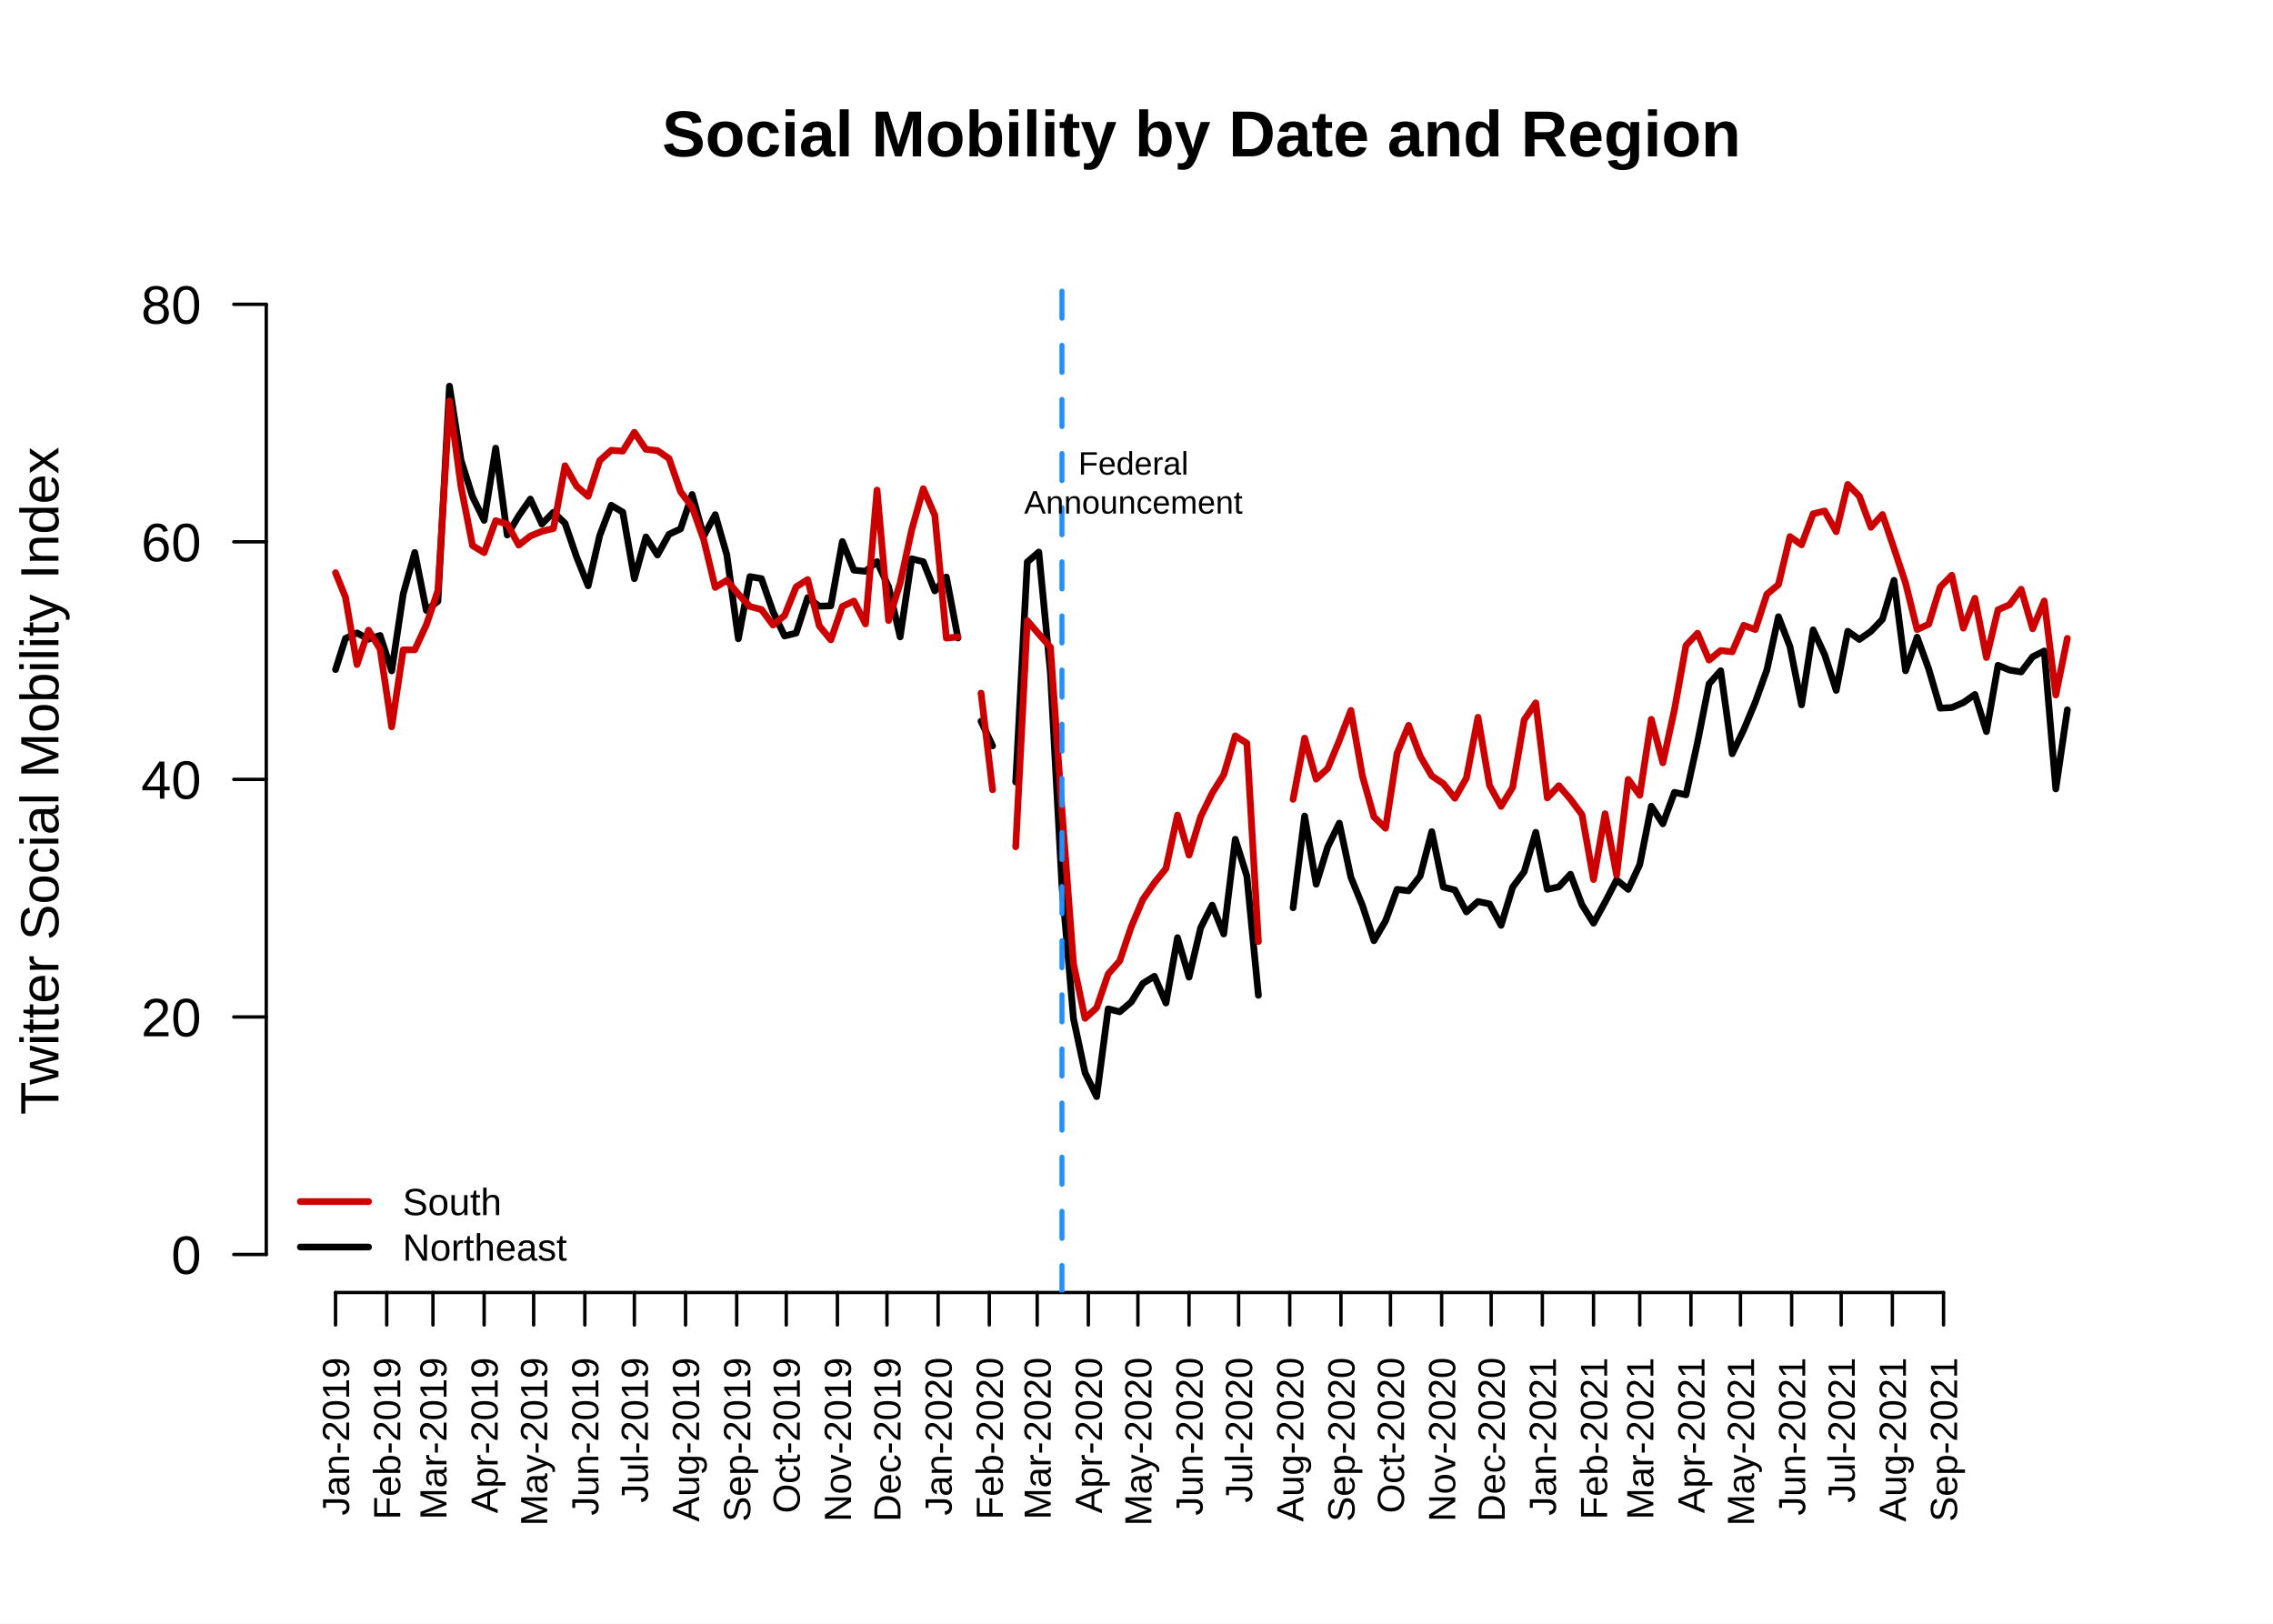
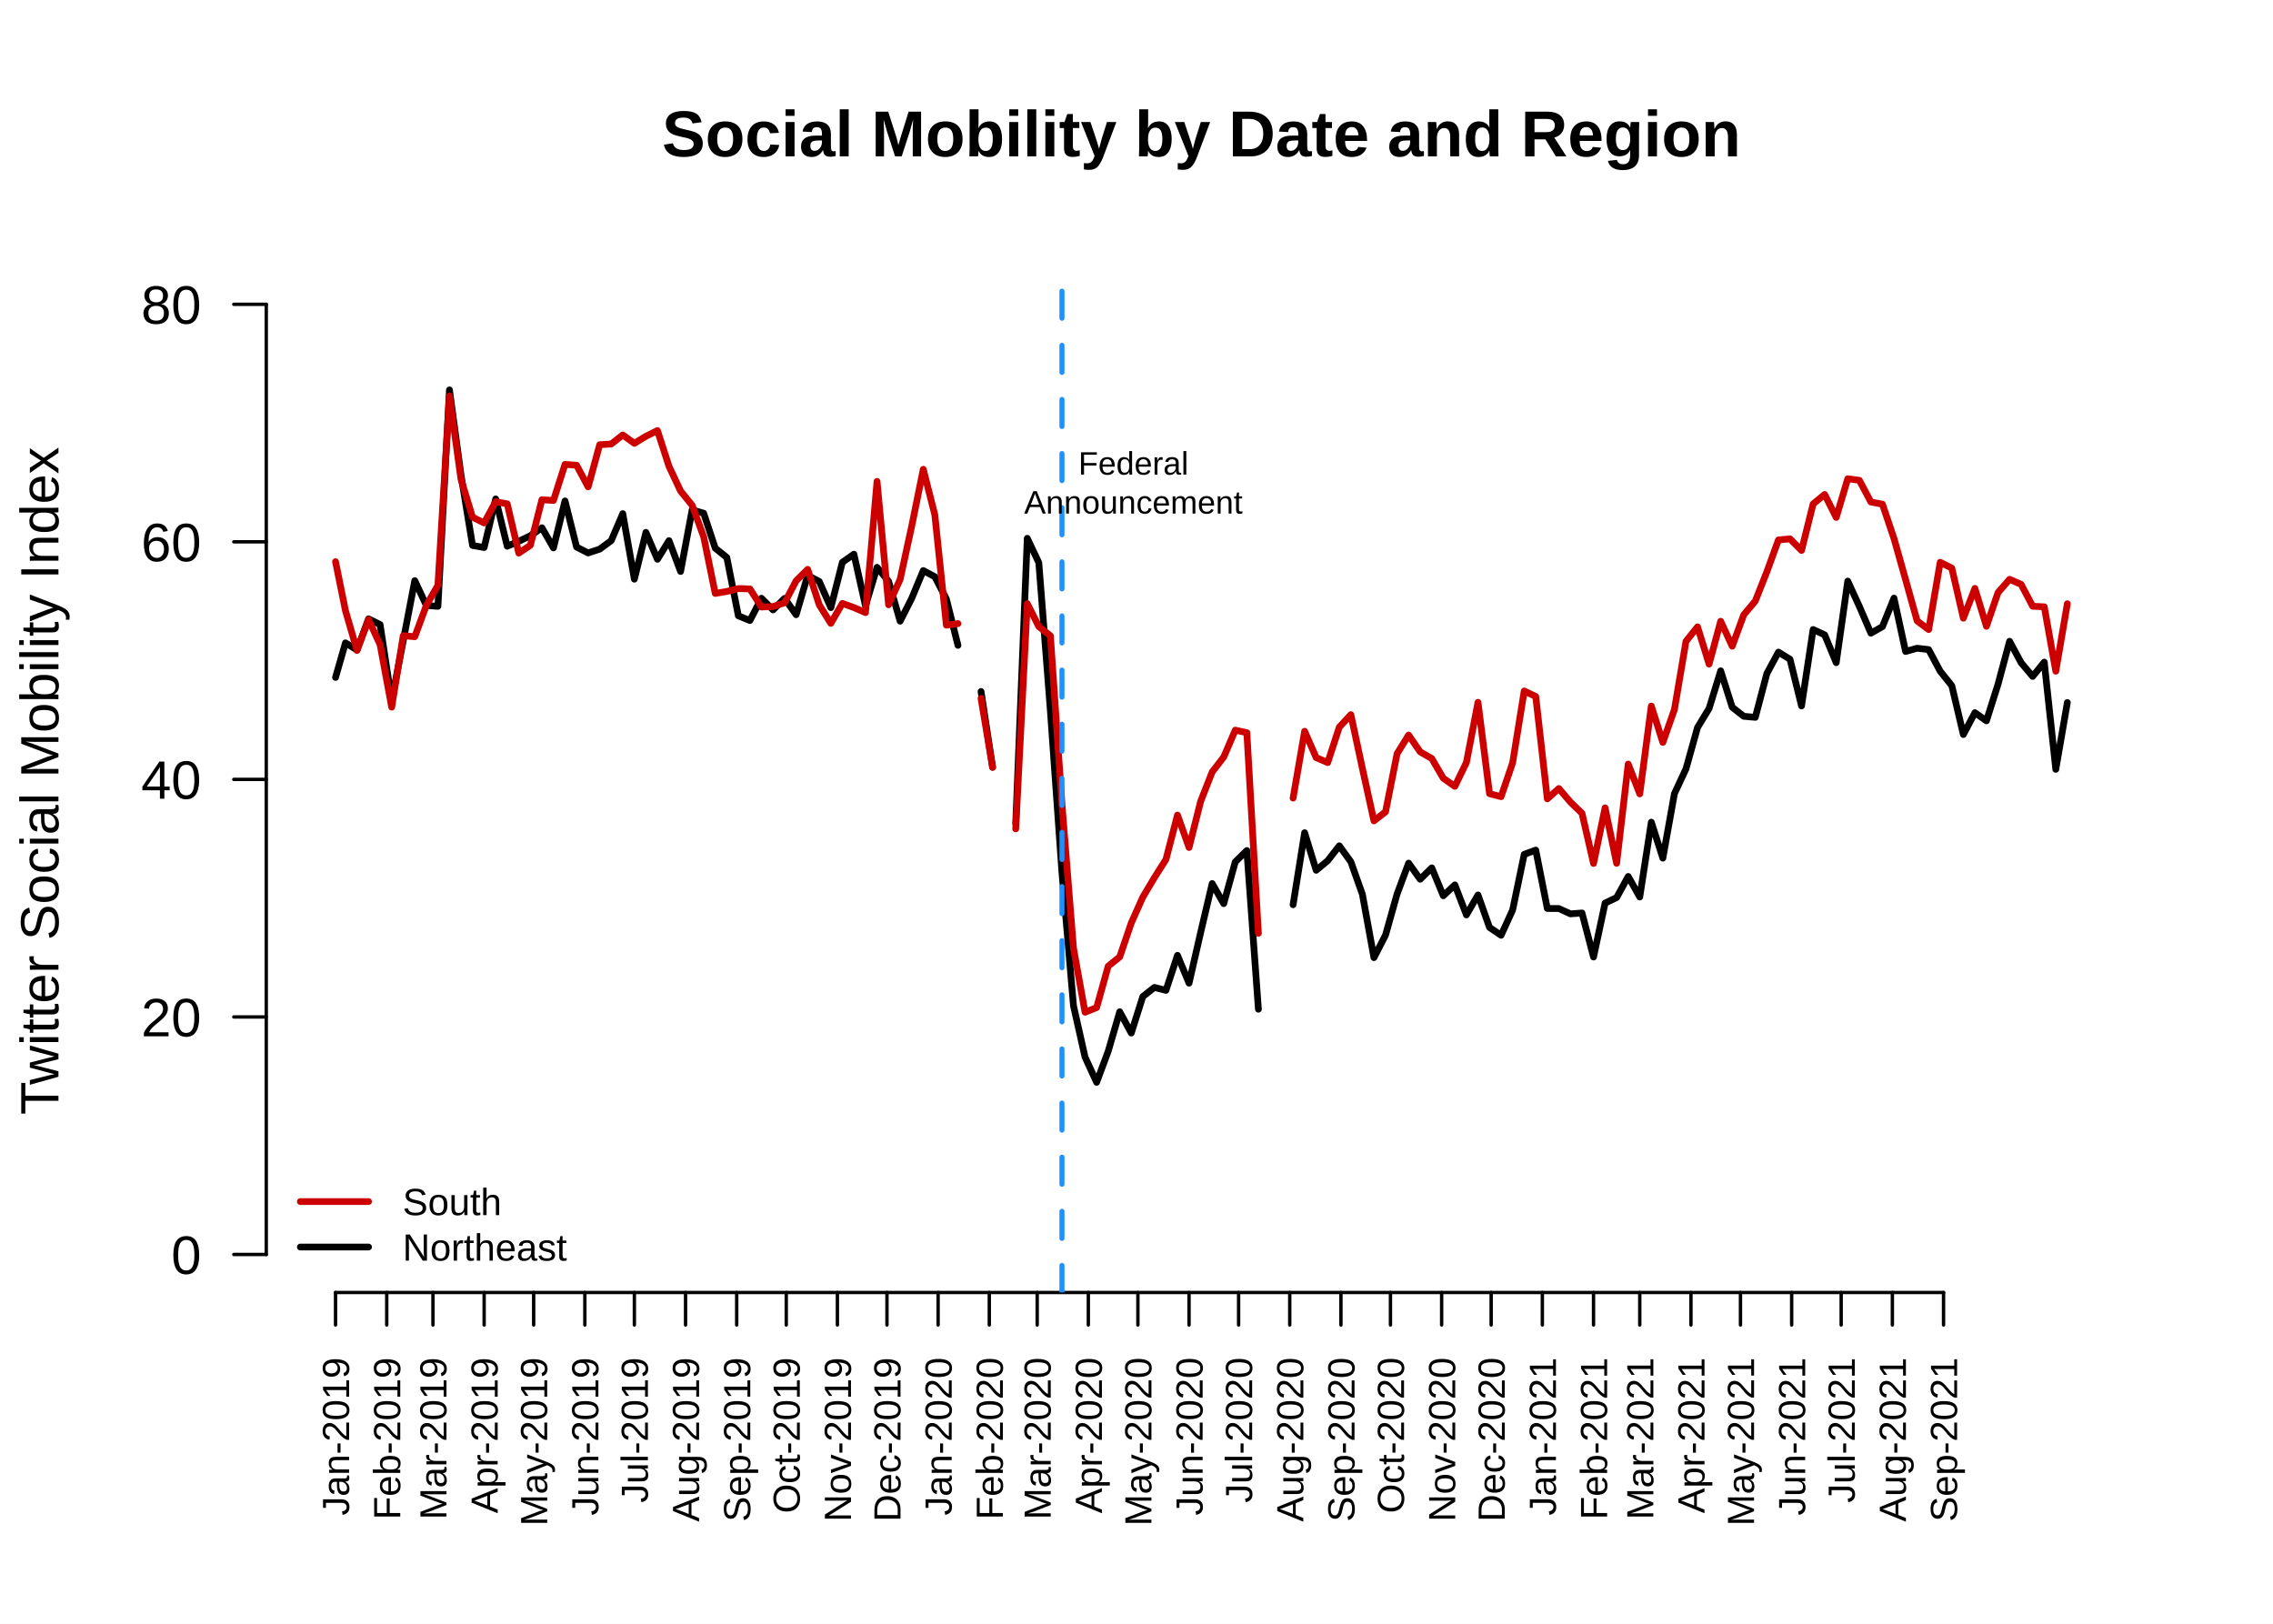
<svg xmlns="http://www.w3.org/2000/svg" viewBox="0 0 504.00 360.00">
  <defs>
    <style type="text/css">
    line, polyline, polygon, path, rect, circle {
      fill: none;
      stroke: #000000;
      stroke-linecap: round;
      stroke-linejoin: round;
      stroke-miterlimit: 10.00;
    }
  </style>
  </defs>
  <rect width="100%" height="100%" style="stroke: none; fill: #FFFFFF;" />
  <defs>
    <clipPath id="cpNTkuMDR8NDczLjc2fDI4Ni41Nnw1OS4wNA==">
      <rect x="59.04" y="59.04" width="414.72" height="227.52" />
    </clipPath>
  </defs>
-   <polyline points="74.40,148.45 76.60,141.55 79.16,140.33 81.72,141.70 84.28,140.89 86.85,148.74 89.41,131.66 91.97,122.49 94.53,135.33 97.10,133.30 99.66,85.62 102.22,102.04 104.78,110.13 107.35,115.37 109.91,99.36 112.47,118.62 115.03,114.35 117.60,110.65 120.16,116.18 122.72,113.57 125.28,116.01 127.85,123.48 130.41,129.88 132.97,118.75 135.53,112.02 138.09,113.55 140.66,128.30 143.22,119.04 145.78,123.05 148.34,118.46 150.91,117.25 153.47,109.64 156.03,118.87 158.59,114.10 161.16,123.02 163.72,141.62 166.28,127.84 168.84,128.29 171.41,135.64 173.97,141.00 176.53,140.37 179.09,132.50 181.66,134.40 184.22,134.32 186.78,120.06 189.34,126.41 191.91,126.66 194.47,124.53 197.03,130.11 199.59,141.21 202.16,123.89 204.72,124.54 207.28,131.01 209.84,127.93 212.41,141.45 " style="stroke-width: 1.50;" clip-path="url(#cpNTkuMDR8NDczLjc2fDI4Ni41Nnw1OS4wNA==)" />
-   <polyline points="217.53,159.90 220.09,165.37 " style="stroke-width: 1.50;" clip-path="url(#cpNTkuMDR8NDczLjc2fDI4Ni41Nnw1OS4wNA==)" />
-   <polyline points="225.22,173.38 227.78,124.60 230.34,122.40 232.91,149.18 235.47,196.39 238.03,225.87 240.59,237.83 243.16,243.13 245.72,223.68 248.28,224.32 250.84,222.16 253.40,218.04 255.97,216.45 258.53,222.38 261.09,207.89 263.65,216.65 266.22,205.72 268.78,200.68 271.34,207.07 273.90,186.07 276.47,194.21 279.03,220.67 " style="stroke-width: 1.50;" clip-path="url(#cpNTkuMDR8NDczLjc2fDI4Ni41Nnw1OS4wNA==)" />
-   <polyline points="286.72,201.26 289.28,180.93 291.84,196.04 294.40,187.75 296.97,182.50 299.53,194.48 302.09,200.73 304.65,208.56 307.22,204.17 309.78,197.18 312.34,197.50 314.90,194.22 317.47,184.38 320.03,196.67 322.59,197.32 325.15,202.18 327.72,199.87 330.28,200.41 332.84,205.16 335.40,196.70 337.97,193.26 340.53,184.53 343.09,197.18 345.65,196.62 348.22,193.82 350.78,200.60 353.34,204.68 355.90,200.02 358.46,195.07 361.03,197.18 363.59,191.68 366.15,178.75 368.71,182.64 371.28,175.67 373.84,176.22 376.40,164.58 378.96,151.60 381.53,148.70 384.09,167.11 386.65,161.79 389.21,155.67 391.78,148.51 394.34,136.73 396.90,143.37 399.46,156.27 402.03,139.64 404.59,145.15 407.15,153.07 409.71,139.96 412.28,141.77 414.84,139.98 417.40,137.31 419.96,128.67 422.53,148.72 425.09,141.27 427.65,148.28 430.21,157.01 432.78,156.87 435.34,155.78 437.90,153.97 440.46,162.20 443.03,147.50 445.59,148.56 448.15,148.97 450.71,145.61 453.28,144.33 455.84,174.91 458.40,157.37 " style="stroke-width: 1.50;" clip-path="url(#cpNTkuMDR8NDczLjc2fDI4Ni41Nnw1OS4wNA==)" />
+   <polyline points="74.40,150.19 76.60,142.53 79.16,144.11 81.72,137.20 84.28,138.47 86.85,155.36 89.41,142.05 91.97,128.73 94.53,134.23 97.10,134.43 99.66,86.45 102.22,105.33 104.78,120.93 107.35,121.39 109.91,110.62 112.47,121.10 115.03,120.01 117.60,118.77 120.16,117.01 122.72,121.47 125.28,111.06 127.85,121.29 130.41,122.59 132.97,121.75 135.53,119.86 138.09,113.88 140.66,128.41 143.22,118.03 145.78,124.00 148.34,119.86 150.91,126.70 153.47,113.04 156.03,113.79 158.59,121.53 161.16,123.60 163.72,136.53 166.28,137.58 168.84,132.64 171.41,135.22 173.97,132.67 176.53,136.29 179.09,127.57 181.66,128.92 184.22,134.72 186.78,124.67 189.34,122.87 191.91,134.33 194.47,125.78 197.03,128.88 199.59,137.72 202.16,132.65 204.72,126.50 207.28,127.86 209.84,132.79 212.41,143.08 " style="stroke-width: 1.50;" clip-path="url(#cpNTkuMDR8NDczLjc2fDI4Ni41Nnw1OS4wNA==)" />
+   <polyline points="217.53,153.31 220.09,170.10 " style="stroke-width: 1.50;" clip-path="url(#cpNTkuMDR8NDczLjc2fDI4Ni41Nnw1OS4wNA==)" />
+   <polyline points="225.22,182.60 227.78,119.35 230.34,124.75 232.91,157.63 235.47,193.44 238.03,222.99 240.59,234.37 243.16,239.96 245.72,233.09 248.28,224.32 250.84,229.04 253.40,220.95 255.97,218.92 258.53,219.57 261.09,211.81 263.65,217.98 266.22,206.76 268.78,195.89 271.34,200.35 273.90,191.09 276.47,188.57 279.03,223.75 " style="stroke-width: 1.50;" clip-path="url(#cpNTkuMDR8NDczLjc2fDI4Ni41Nnw1OS4wNA==)" />
+   <polyline points="286.72,200.59 289.28,184.62 291.84,192.95 294.40,190.82 296.97,187.52 299.53,191.07 302.09,198.28 304.65,212.32 307.22,207.31 309.78,198.21 312.34,191.36 314.90,194.94 317.47,192.41 320.03,198.60 322.59,196.18 325.15,202.84 327.72,198.42 330.28,205.63 332.84,207.36 335.40,201.76 337.97,189.42 340.53,188.48 343.09,201.42 345.65,201.43 348.22,202.61 350.78,202.42 353.34,212.18 355.90,200.23 358.46,199.00 361.03,194.32 363.59,198.87 366.15,182.28 368.71,190.26 371.28,175.95 373.84,170.46 376.40,161.29 378.96,157.08 381.53,148.73 384.09,156.80 386.65,158.81 389.21,159.04 391.78,149.31 394.34,144.58 396.90,146.16 399.46,156.51 402.03,139.57 404.59,140.75 407.15,146.92 409.71,128.84 412.28,134.44 414.84,140.38 417.40,138.93 419.96,132.61 422.53,144.44 425.09,143.72 427.65,144.02 430.21,148.82 432.78,152.02 435.34,162.85 437.90,158.01 440.46,159.82 443.03,151.70 445.59,142.18 448.15,146.93 450.71,149.97 453.28,146.80 455.84,170.57 458.40,155.76 " style="stroke-width: 1.50;" clip-path="url(#cpNTkuMDR8NDczLjc2fDI4Ni41Nnw1OS4wNA==)" />
  <defs>
    <clipPath id="cpMC4wMHw1MDQuMDB8MzYwLjAwfDAuMDA=">
      <rect x="0.00" y="0.00" width="504.00" height="360.00" />
    </clipPath>
  </defs>
  <line x1="59.04" y1="278.13" x2="59.04" y2="67.47" style="stroke-width: 0.75;" clip-path="url(#cpMC4wMHw1MDQuMDB8MzYwLjAwfDAuMDA=)" />
  <line x1="59.04" y1="278.13" x2="51.84" y2="278.13" style="stroke-width: 0.75;" clip-path="url(#cpMC4wMHw1MDQuMDB8MzYwLjAwfDAuMDA=)" />
  <line x1="59.04" y1="225.47" x2="51.84" y2="225.47" style="stroke-width: 0.75;" clip-path="url(#cpMC4wMHw1MDQuMDB8MzYwLjAwfDAuMDA=)" />
  <line x1="59.04" y1="172.80" x2="51.84" y2="172.80" style="stroke-width: 0.75;" clip-path="url(#cpMC4wMHw1MDQuMDB8MzYwLjAwfDAuMDA=)" />
  <line x1="59.04" y1="120.13" x2="51.84" y2="120.13" style="stroke-width: 0.75;" clip-path="url(#cpMC4wMHw1MDQuMDB8MzYwLjAwfDAuMDA=)" />
  <line x1="59.04" y1="67.47" x2="51.84" y2="67.47" style="stroke-width: 0.75;" clip-path="url(#cpMC4wMHw1MDQuMDB8MzYwLjAwfDAuMDA=)" />
  <g clip-path="url(#cpMC4wMHw1MDQuMDB8MzYwLjAwfDAuMDA=)">
    <text x="37.97" y="282.43" style="font-size: 12.00px; font-family: Arial;" textLength="6.67px" lengthAdjust="spacingAndGlyphs">0</text>
  </g>
  <g clip-path="url(#cpMC4wMHw1MDQuMDB8MzYwLjAwfDAuMDA=)">
    <text x="31.29" y="229.76" style="font-size: 12.00px; font-family: Arial;" textLength="13.35px" lengthAdjust="spacingAndGlyphs">20</text>
  </g>
  <g clip-path="url(#cpMC4wMHw1MDQuMDB8MzYwLjAwfDAuMDA=)">
    <text x="31.29" y="177.09" style="font-size: 12.00px; font-family: Arial;" textLength="13.35px" lengthAdjust="spacingAndGlyphs">40</text>
  </g>
  <g clip-path="url(#cpMC4wMHw1MDQuMDB8MzYwLjAwfDAuMDA=)">
    <text x="31.29" y="124.43" style="font-size: 12.00px; font-family: Arial;" textLength="13.35px" lengthAdjust="spacingAndGlyphs">60</text>
  </g>
  <g clip-path="url(#cpMC4wMHw1MDQuMDB8MzYwLjAwfDAuMDA=)">
    <text x="31.29" y="71.76" style="font-size: 12.00px; font-family: Arial;" textLength="13.35px" lengthAdjust="spacingAndGlyphs">80</text>
  </g>
  <g clip-path="url(#cpMC4wMHw1MDQuMDB8MzYwLjAwfDAuMDA=)">
    <text x="146.78" y="34.67" style="font-size: 14.40px; font-weight: bold; font-family: Arial;" textLength="239.23px" lengthAdjust="spacingAndGlyphs">Social Mobility by Date and Region</text>
  </g>
  <g clip-path="url(#cpMC4wMHw1MDQuMDB8MzYwLjAwfDAuMDA=)">
    <text transform="translate(12.96,247.16) rotate(-90)" style="font-size: 12.00px; font-family: Arial;" textLength="148.72px" lengthAdjust="spacingAndGlyphs">Twitter Social Mobility Index</text>
  </g>
  <defs>
    <clipPath id="cpNTkuMDR8NDczLjc2fDI4Ni41Nnw1OS4wNA==">
      <rect x="59.04" y="59.04" width="414.72" height="227.52" />
    </clipPath>
  </defs>
-   <polyline points="74.40,126.98 76.60,132.40 79.16,147.34 81.72,139.72 84.28,143.92 86.85,161.14 89.41,144.07 91.97,144.07 94.53,138.53 97.10,130.94 99.66,88.91 102.22,107.87 104.78,120.97 107.35,122.52 109.91,115.44 112.47,116.20 115.03,120.85 117.60,118.84 120.16,117.80 122.72,117.17 125.28,103.26 127.85,107.79 130.41,110.05 132.97,102.12 135.53,99.83 138.09,100.02 140.66,95.84 143.22,99.63 145.78,99.90 148.34,101.65 150.91,109.03 153.47,112.41 156.03,119.63 158.59,130.24 161.16,128.66 163.72,131.73 166.28,134.47 168.84,135.14 171.41,138.59 173.97,136.46 176.53,130.12 179.09,128.50 181.66,138.75 184.22,141.87 186.78,134.46 189.34,133.27 191.91,138.34 194.47,108.66 197.03,137.57 199.59,129.29 202.16,117.46 204.72,108.35 207.28,114.26 209.84,141.47 212.41,141.22 " style="stroke-width: 1.50; stroke: #CD0000;" clip-path="url(#cpNTkuMDR8NDczLjc2fDI4Ni41Nnw1OS4wNA==)" />
-   <polyline points="217.53,153.67 220.09,175.10 " style="stroke-width: 1.50; stroke: #CD0000;" clip-path="url(#cpNTkuMDR8NDczLjc2fDI4Ni41Nnw1OS4wNA==)" />
-   <polyline points="225.22,187.74 227.78,137.61 230.34,140.58 232.91,143.48 235.47,179.66 238.03,213.68 240.59,225.78 243.16,223.43 245.72,215.95 248.28,213.04 250.84,205.46 253.40,199.44 255.97,195.73 258.53,192.56 261.09,180.71 263.65,189.59 266.22,181.10 268.78,175.85 271.34,171.77 273.90,163.15 276.47,164.78 279.03,208.75 " style="stroke-width: 1.50; stroke: #CD0000;" clip-path="url(#cpNTkuMDR8NDczLjc2fDI4Ni41Nnw1OS4wNA==)" />
-   <polyline points="286.72,177.22 289.28,163.66 291.84,172.74 294.40,170.37 296.97,164.17 299.53,157.51 302.09,172.04 304.65,181.12 307.22,183.62 309.78,167.02 312.34,160.82 314.90,167.64 317.47,172.03 320.03,173.73 322.59,176.98 325.15,172.49 327.72,159.03 330.28,174.15 332.84,178.78 335.40,174.57 337.97,159.59 340.53,155.83 343.09,176.91 345.65,174.20 348.22,177.18 350.78,180.62 353.34,195.00 355.90,180.41 358.46,193.99 361.03,172.81 363.59,176.32 366.15,159.49 368.71,169.12 371.28,157.35 373.84,143.10 376.40,140.39 378.96,146.35 381.53,144.23 384.09,144.51 386.65,138.64 389.21,139.58 391.78,131.73 394.34,129.61 396.90,118.97 399.46,120.79 402.03,113.92 404.59,113.29 407.15,117.89 409.71,107.40 412.28,110.01 414.84,116.91 417.40,114.07 419.96,121.57 422.53,129.29 425.09,139.58 427.65,138.40 430.21,130.15 432.78,127.54 435.34,139.27 437.90,132.65 440.46,145.78 443.03,135.19 445.59,134.07 448.15,130.64 450.71,139.41 453.28,133.24 455.84,154.09 458.40,141.54 " style="stroke-width: 1.50; stroke: #CD0000;" clip-path="url(#cpNTkuMDR8NDczLjc2fDI4Ni41Nnw1OS4wNA==)" />
+   <polyline points="74.40,124.53 76.60,135.38 79.16,144.21 81.72,137.36 84.28,142.92 86.85,156.78 89.41,140.94 91.97,141.17 94.53,134.24 97.10,129.77 99.66,87.78 102.22,106.27 104.78,114.67 107.35,115.94 109.91,111.23 112.47,111.71 115.03,122.63 117.60,120.89 120.16,110.79 122.72,110.96 125.28,102.96 127.85,103.15 130.41,107.95 132.97,98.60 135.53,98.44 138.09,96.44 140.66,98.29 143.22,96.73 145.78,95.46 148.34,103.39 150.91,108.87 153.47,112.02 156.03,119.01 158.59,131.57 161.16,131.13 163.72,130.49 166.28,130.57 168.84,134.58 171.41,134.48 173.97,133.65 176.53,128.77 179.09,126.23 181.66,134.11 184.22,138.21 186.78,133.78 189.34,134.70 191.91,135.82 194.47,106.73 197.03,134.09 199.59,128.45 202.16,116.63 204.72,104.05 207.28,114.13 209.84,138.61 212.41,138.26 " style="stroke-width: 1.50; stroke: #CD0000;" clip-path="url(#cpNTkuMDR8NDczLjc2fDI4Ni41Nnw1OS4wNA==)" />
+   <polyline points="217.53,154.84 220.09,170.13 " style="stroke-width: 1.50; stroke: #CD0000;" clip-path="url(#cpNTkuMDR8NDczLjc2fDI4Ni41Nnw1OS4wNA==)" />
+   <polyline points="225.22,183.77 227.78,133.82 230.34,138.92 232.91,140.97 235.47,178.20 238.03,210.23 240.59,224.42 243.16,223.39 245.72,214.22 248.28,212.16 250.84,204.63 253.40,198.90 255.97,194.59 258.53,190.54 261.09,180.71 263.65,187.90 266.22,177.69 268.78,171.15 271.34,167.85 273.90,161.88 276.47,162.44 279.03,206.92 " style="stroke-width: 1.50; stroke: #CD0000;" clip-path="url(#cpNTkuMDR8NDczLjc2fDI4Ni41Nnw1OS4wNA==)" />
+   <polyline points="286.72,176.95 289.28,162.13 291.84,167.97 294.40,169.07 296.97,161.21 299.53,158.45 302.09,170.38 304.65,182.00 307.22,179.99 309.78,167.10 312.34,162.97 314.90,166.69 317.47,168.17 320.03,172.55 322.59,174.34 325.15,169.06 327.72,155.71 330.28,175.97 332.84,176.63 335.40,169.12 337.97,153.20 340.53,154.42 343.09,177.11 345.65,174.82 348.22,177.83 350.78,180.32 353.34,191.44 355.90,179.11 358.46,191.41 361.03,169.40 363.59,176.01 366.15,156.54 368.71,164.60 371.28,157.29 373.84,142.18 376.40,138.98 378.96,147.24 381.53,137.74 384.09,143.27 386.65,136.31 389.21,133.25 391.78,126.75 394.34,119.71 396.90,119.47 399.46,122.04 402.03,111.73 404.59,109.63 407.15,114.72 409.71,106.14 412.28,106.49 414.84,111.30 417.40,111.78 419.96,119.39 422.53,128.50 425.09,137.66 427.65,139.58 430.21,124.66 432.78,125.96 435.34,137.06 437.90,130.46 440.46,138.86 443.03,131.38 445.59,128.44 448.15,129.56 450.71,134.41 453.28,134.54 455.84,148.81 458.40,133.85 " style="stroke-width: 1.50; stroke: #CD0000;" clip-path="url(#cpNTkuMDR8NDczLjc2fDI4Ni41Nnw1OS4wNA==)" />
  <defs>
    <clipPath id="cpMC4wMHw1MDQuMDB8MzYwLjAwfDAuMDA=">
      <rect x="0.00" y="0.00" width="504.00" height="360.00" />
    </clipPath>
  </defs>
  <line x1="74.40" y1="286.56" x2="430.95" y2="286.56" style="stroke-width: 0.75;" clip-path="url(#cpMC4wMHw1MDQuMDB8MzYwLjAwfDAuMDA=)" />
  <line x1="74.40" y1="286.56" x2="74.40" y2="293.76" style="stroke-width: 0.75;" clip-path="url(#cpMC4wMHw1MDQuMDB8MzYwLjAwfDAuMDA=)" />
  <line x1="85.75" y1="286.56" x2="85.75" y2="293.76" style="stroke-width: 0.75;" clip-path="url(#cpMC4wMHw1MDQuMDB8MzYwLjAwfDAuMDA=)" />
  <line x1="96.00" y1="286.56" x2="96.00" y2="293.76" style="stroke-width: 0.75;" clip-path="url(#cpMC4wMHw1MDQuMDB8MzYwLjAwfDAuMDA=)" />
  <line x1="107.35" y1="286.56" x2="107.35" y2="293.76" style="stroke-width: 0.75;" clip-path="url(#cpMC4wMHw1MDQuMDB8MzYwLjAwfDAuMDA=)" />
  <line x1="118.33" y1="286.56" x2="118.33" y2="293.76" style="stroke-width: 0.75;" clip-path="url(#cpMC4wMHw1MDQuMDB8MzYwLjAwfDAuMDA=)" />
  <line x1="129.68" y1="286.56" x2="129.68" y2="293.76" style="stroke-width: 0.75;" clip-path="url(#cpMC4wMHw1MDQuMDB8MzYwLjAwfDAuMDA=)" />
  <line x1="140.66" y1="286.56" x2="140.66" y2="293.76" style="stroke-width: 0.75;" clip-path="url(#cpMC4wMHw1MDQuMDB8MzYwLjAwfDAuMDA=)" />
  <line x1="152.01" y1="286.56" x2="152.01" y2="293.76" style="stroke-width: 0.75;" clip-path="url(#cpMC4wMHw1MDQuMDB8MzYwLjAwfDAuMDA=)" />
  <line x1="163.35" y1="286.56" x2="163.35" y2="293.76" style="stroke-width: 0.75;" clip-path="url(#cpMC4wMHw1MDQuMDB8MzYwLjAwfDAuMDA=)" />
  <line x1="174.34" y1="286.56" x2="174.34" y2="293.76" style="stroke-width: 0.75;" clip-path="url(#cpMC4wMHw1MDQuMDB8MzYwLjAwfDAuMDA=)" />
  <line x1="185.68" y1="286.56" x2="185.68" y2="293.76" style="stroke-width: 0.75;" clip-path="url(#cpMC4wMHw1MDQuMDB8MzYwLjAwfDAuMDA=)" />
  <line x1="196.67" y1="286.56" x2="196.67" y2="293.76" style="stroke-width: 0.75;" clip-path="url(#cpMC4wMHw1MDQuMDB8MzYwLjAwfDAuMDA=)" />
  <line x1="208.01" y1="286.56" x2="208.01" y2="293.76" style="stroke-width: 0.75;" clip-path="url(#cpMC4wMHw1MDQuMDB8MzYwLjAwfDAuMDA=)" />
  <line x1="219.36" y1="286.56" x2="219.36" y2="293.76" style="stroke-width: 0.75;" clip-path="url(#cpMC4wMHw1MDQuMDB8MzYwLjAwfDAuMDA=)" />
  <line x1="229.98" y1="286.56" x2="229.98" y2="293.76" style="stroke-width: 0.75;" clip-path="url(#cpMC4wMHw1MDQuMDB8MzYwLjAwfDAuMDA=)" />
  <line x1="241.32" y1="286.56" x2="241.32" y2="293.76" style="stroke-width: 0.75;" clip-path="url(#cpMC4wMHw1MDQuMDB8MzYwLjAwfDAuMDA=)" />
  <line x1="252.31" y1="286.56" x2="252.31" y2="293.76" style="stroke-width: 0.75;" clip-path="url(#cpMC4wMHw1MDQuMDB8MzYwLjAwfDAuMDA=)" />
  <line x1="263.65" y1="286.56" x2="263.65" y2="293.76" style="stroke-width: 0.75;" clip-path="url(#cpMC4wMHw1MDQuMDB8MzYwLjAwfDAuMDA=)" />
  <line x1="274.64" y1="286.56" x2="274.64" y2="293.76" style="stroke-width: 0.75;" clip-path="url(#cpMC4wMHw1MDQuMDB8MzYwLjAwfDAuMDA=)" />
  <line x1="285.98" y1="286.56" x2="285.98" y2="293.76" style="stroke-width: 0.75;" clip-path="url(#cpMC4wMHw1MDQuMDB8MzYwLjAwfDAuMDA=)" />
  <line x1="297.33" y1="286.56" x2="297.33" y2="293.76" style="stroke-width: 0.75;" clip-path="url(#cpMC4wMHw1MDQuMDB8MzYwLjAwfDAuMDA=)" />
  <line x1="308.31" y1="286.56" x2="308.31" y2="293.76" style="stroke-width: 0.75;" clip-path="url(#cpMC4wMHw1MDQuMDB8MzYwLjAwfDAuMDA=)" />
  <line x1="319.66" y1="286.56" x2="319.66" y2="293.76" style="stroke-width: 0.75;" clip-path="url(#cpMC4wMHw1MDQuMDB8MzYwLjAwfDAuMDA=)" />
  <line x1="330.64" y1="286.56" x2="330.64" y2="293.76" style="stroke-width: 0.75;" clip-path="url(#cpMC4wMHw1MDQuMDB8MzYwLjAwfDAuMDA=)" />
  <line x1="341.99" y1="286.56" x2="341.99" y2="293.76" style="stroke-width: 0.75;" clip-path="url(#cpMC4wMHw1MDQuMDB8MzYwLjAwfDAuMDA=)" />
  <line x1="353.34" y1="286.56" x2="353.34" y2="293.76" style="stroke-width: 0.75;" clip-path="url(#cpMC4wMHw1MDQuMDB8MzYwLjAwfDAuMDA=)" />
  <line x1="363.59" y1="286.56" x2="363.59" y2="293.76" style="stroke-width: 0.75;" clip-path="url(#cpMC4wMHw1MDQuMDB8MzYwLjAwfDAuMDA=)" />
  <line x1="374.94" y1="286.56" x2="374.94" y2="293.76" style="stroke-width: 0.75;" clip-path="url(#cpMC4wMHw1MDQuMDB8MzYwLjAwfDAuMDA=)" />
  <line x1="385.92" y1="286.56" x2="385.92" y2="293.76" style="stroke-width: 0.75;" clip-path="url(#cpMC4wMHw1MDQuMDB8MzYwLjAwfDAuMDA=)" />
  <line x1="397.27" y1="286.56" x2="397.27" y2="293.76" style="stroke-width: 0.75;" clip-path="url(#cpMC4wMHw1MDQuMDB8MzYwLjAwfDAuMDA=)" />
  <line x1="408.25" y1="286.56" x2="408.25" y2="293.76" style="stroke-width: 0.75;" clip-path="url(#cpMC4wMHw1MDQuMDB8MzYwLjAwfDAuMDA=)" />
  <line x1="419.60" y1="286.56" x2="419.60" y2="293.76" style="stroke-width: 0.75;" clip-path="url(#cpMC4wMHw1MDQuMDB8MzYwLjAwfDAuMDA=)" />
  <line x1="430.95" y1="286.56" x2="430.95" y2="293.76" style="stroke-width: 0.75;" clip-path="url(#cpMC4wMHw1MDQuMDB8MzYwLjAwfDAuMDA=)" />
  <g clip-path="url(#cpMC4wMHw1MDQuMDB8MzYwLjAwfDAuMDA=)">
    <text transform="translate(77.41,335.99) rotate(-90)" style="font-size: 8.40px; font-family: Arial;" textLength="35.03px" lengthAdjust="spacingAndGlyphs">Jan-2019</text>
  </g>
  <g clip-path="url(#cpMC4wMHw1MDQuMDB8MzYwLjAwfDAuMDA=)">
    <text transform="translate(88.75,336.92) rotate(-90)" style="font-size: 8.40px; font-family: Arial;" textLength="35.96px" lengthAdjust="spacingAndGlyphs">Feb-2019</text>
  </g>
  <g clip-path="url(#cpMC4wMHw1MDQuMDB8MzYwLjAwfDAuMDA=)">
    <text transform="translate(99.00,336.91) rotate(-90)" style="font-size: 8.40px; font-family: Arial;" textLength="35.95px" lengthAdjust="spacingAndGlyphs">Mar-2019</text>
  </g>
  <g clip-path="url(#cpMC4wMHw1MDQuMDB8MzYwLjAwfDAuMDA=)">
    <text transform="translate(110.35,335.52) rotate(-90)" style="font-size: 8.40px; font-family: Arial;" textLength="34.56px" lengthAdjust="spacingAndGlyphs">Apr-2019</text>
  </g>
  <g clip-path="url(#cpMC4wMHw1MDQuMDB8MzYwLjAwfDAuMDA=)">
    <text transform="translate(121.33,338.31) rotate(-90)" style="font-size: 8.40px; font-family: Arial;" textLength="37.35px" lengthAdjust="spacingAndGlyphs">May-2019</text>
  </g>
  <g clip-path="url(#cpMC4wMHw1MDQuMDB8MzYwLjAwfDAuMDA=)">
    <text transform="translate(132.68,335.99) rotate(-90)" style="font-size: 8.40px; font-family: Arial;" textLength="35.03px" lengthAdjust="spacingAndGlyphs">Jun-2019</text>
  </g>
  <g clip-path="url(#cpMC4wMHw1MDQuMDB8MzYwLjAwfDAuMDA=)">
    <text transform="translate(143.66,333.18) rotate(-90)" style="font-size: 8.40px; font-family: Arial;" textLength="32.22px" lengthAdjust="spacingAndGlyphs">Jul-2019</text>
  </g>
  <g clip-path="url(#cpMC4wMHw1MDQuMDB8MzYwLjAwfDAuMDA=)">
    <text transform="translate(155.01,337.39) rotate(-90)" style="font-size: 8.40px; font-family: Arial;" textLength="36.43px" lengthAdjust="spacingAndGlyphs">Aug-2019</text>
  </g>
  <g clip-path="url(#cpMC4wMHw1MDQuMDB8MzYwLjAwfDAuMDA=)">
    <text transform="translate(166.36,337.39) rotate(-90)" style="font-size: 8.40px; font-family: Arial;" textLength="36.43px" lengthAdjust="spacingAndGlyphs">Sep-2019</text>
  </g>
  <g clip-path="url(#cpMC4wMHw1MDQuMDB8MzYwLjAwfDAuMDA=)">
    <text transform="translate(177.34,335.51) rotate(-90)" style="font-size: 8.40px; font-family: Arial;" textLength="34.55px" lengthAdjust="spacingAndGlyphs">Oct-2019</text>
  </g>
  <g clip-path="url(#cpMC4wMHw1MDQuMDB8MzYwLjAwfDAuMDA=)">
    <text transform="translate(188.69,337.38) rotate(-90)" style="font-size: 8.40px; font-family: Arial;" textLength="36.42px" lengthAdjust="spacingAndGlyphs">Nov-2019</text>
  </g>
  <g clip-path="url(#cpMC4wMHw1MDQuMDB8MzYwLjAwfDAuMDA=)">
    <text transform="translate(199.67,337.38) rotate(-90)" style="font-size: 8.40px; font-family: Arial;" textLength="36.42px" lengthAdjust="spacingAndGlyphs">Dec-2019</text>
  </g>
  <g clip-path="url(#cpMC4wMHw1MDQuMDB8MzYwLjAwfDAuMDA=)">
    <text transform="translate(211.02,335.99) rotate(-90)" style="font-size: 8.40px; font-family: Arial;" textLength="35.03px" lengthAdjust="spacingAndGlyphs">Jan-2020</text>
  </g>
  <g clip-path="url(#cpMC4wMHw1MDQuMDB8MzYwLjAwfDAuMDA=)">
    <text transform="translate(222.37,336.92) rotate(-90)" style="font-size: 8.40px; font-family: Arial;" textLength="35.96px" lengthAdjust="spacingAndGlyphs">Feb-2020</text>
  </g>
  <g clip-path="url(#cpMC4wMHw1MDQuMDB8MzYwLjAwfDAuMDA=)">
    <text transform="translate(232.98,336.91) rotate(-90)" style="font-size: 8.40px; font-family: Arial;" textLength="35.95px" lengthAdjust="spacingAndGlyphs">Mar-2020</text>
  </g>
  <g clip-path="url(#cpMC4wMHw1MDQuMDB8MzYwLjAwfDAuMDA=)">
    <text transform="translate(244.33,335.52) rotate(-90)" style="font-size: 8.40px; font-family: Arial;" textLength="34.56px" lengthAdjust="spacingAndGlyphs">Apr-2020</text>
  </g>
  <g clip-path="url(#cpMC4wMHw1MDQuMDB8MzYwLjAwfDAuMDA=)">
    <text transform="translate(255.31,338.31) rotate(-90)" style="font-size: 8.40px; font-family: Arial;" textLength="37.35px" lengthAdjust="spacingAndGlyphs">May-2020</text>
  </g>
  <g clip-path="url(#cpMC4wMHw1MDQuMDB8MzYwLjAwfDAuMDA=)">
    <text transform="translate(266.66,335.99) rotate(-90)" style="font-size: 8.40px; font-family: Arial;" textLength="35.03px" lengthAdjust="spacingAndGlyphs">Jun-2020</text>
  </g>
  <g clip-path="url(#cpMC4wMHw1MDQuMDB8MzYwLjAwfDAuMDA=)">
    <text transform="translate(277.64,333.18) rotate(-90)" style="font-size: 8.40px; font-family: Arial;" textLength="32.22px" lengthAdjust="spacingAndGlyphs">Jul-2020</text>
  </g>
  <g clip-path="url(#cpMC4wMHw1MDQuMDB8MzYwLjAwfDAuMDA=)">
    <text transform="translate(288.99,337.39) rotate(-90)" style="font-size: 8.40px; font-family: Arial;" textLength="36.43px" lengthAdjust="spacingAndGlyphs">Aug-2020</text>
  </g>
  <g clip-path="url(#cpMC4wMHw1MDQuMDB8MzYwLjAwfDAuMDA=)">
    <text transform="translate(300.34,337.39) rotate(-90)" style="font-size: 8.40px; font-family: Arial;" textLength="36.43px" lengthAdjust="spacingAndGlyphs">Sep-2020</text>
  </g>
  <g clip-path="url(#cpMC4wMHw1MDQuMDB8MzYwLjAwfDAuMDA=)">
    <text transform="translate(311.32,335.51) rotate(-90)" style="font-size: 8.40px; font-family: Arial;" textLength="34.55px" lengthAdjust="spacingAndGlyphs">Oct-2020</text>
  </g>
  <g clip-path="url(#cpMC4wMHw1MDQuMDB8MzYwLjAwfDAuMDA=)">
    <text transform="translate(322.67,337.38) rotate(-90)" style="font-size: 8.40px; font-family: Arial;" textLength="36.42px" lengthAdjust="spacingAndGlyphs">Nov-2020</text>
  </g>
  <g clip-path="url(#cpMC4wMHw1MDQuMDB8MzYwLjAwfDAuMDA=)">
    <text transform="translate(333.65,337.38) rotate(-90)" style="font-size: 8.40px; font-family: Arial;" textLength="36.42px" lengthAdjust="spacingAndGlyphs">Dec-2020</text>
  </g>
  <g clip-path="url(#cpMC4wMHw1MDQuMDB8MzYwLjAwfDAuMDA=)">
    <text transform="translate(345.00,335.99) rotate(-90)" style="font-size: 8.40px; font-family: Arial;" textLength="35.03px" lengthAdjust="spacingAndGlyphs">Jan-2021</text>
  </g>
  <g clip-path="url(#cpMC4wMHw1MDQuMDB8MzYwLjAwfDAuMDA=)">
    <text transform="translate(356.35,336.92) rotate(-90)" style="font-size: 8.40px; font-family: Arial;" textLength="35.96px" lengthAdjust="spacingAndGlyphs">Feb-2021</text>
  </g>
  <g clip-path="url(#cpMC4wMHw1MDQuMDB8MzYwLjAwfDAuMDA=)">
    <text transform="translate(366.60,336.91) rotate(-90)" style="font-size: 8.40px; font-family: Arial;" textLength="35.95px" lengthAdjust="spacingAndGlyphs">Mar-2021</text>
  </g>
  <g clip-path="url(#cpMC4wMHw1MDQuMDB8MzYwLjAwfDAuMDA=)">
    <text transform="translate(377.94,335.52) rotate(-90)" style="font-size: 8.40px; font-family: Arial;" textLength="34.56px" lengthAdjust="spacingAndGlyphs">Apr-2021</text>
  </g>
  <g clip-path="url(#cpMC4wMHw1MDQuMDB8MzYwLjAwfDAuMDA=)">
    <text transform="translate(388.93,338.31) rotate(-90)" style="font-size: 8.40px; font-family: Arial;" textLength="37.35px" lengthAdjust="spacingAndGlyphs">May-2021</text>
  </g>
  <g clip-path="url(#cpMC4wMHw1MDQuMDB8MzYwLjAwfDAuMDA=)">
    <text transform="translate(400.27,335.99) rotate(-90)" style="font-size: 8.40px; font-family: Arial;" textLength="35.03px" lengthAdjust="spacingAndGlyphs">Jun-2021</text>
  </g>
  <g clip-path="url(#cpMC4wMHw1MDQuMDB8MzYwLjAwfDAuMDA=)">
    <text transform="translate(411.26,333.18) rotate(-90)" style="font-size: 8.40px; font-family: Arial;" textLength="32.22px" lengthAdjust="spacingAndGlyphs">Jul-2021</text>
  </g>
  <g clip-path="url(#cpMC4wMHw1MDQuMDB8MzYwLjAwfDAuMDA=)">
    <text transform="translate(422.60,337.39) rotate(-90)" style="font-size: 8.40px; font-family: Arial;" textLength="36.43px" lengthAdjust="spacingAndGlyphs">Aug-2021</text>
  </g>
  <g clip-path="url(#cpMC4wMHw1MDQuMDB8MzYwLjAwfDAuMDA=)">
    <text transform="translate(433.95,337.39) rotate(-90)" style="font-size: 8.40px; font-family: Arial;" textLength="36.43px" lengthAdjust="spacingAndGlyphs">Sep-2021</text>
  </g>
  <defs>
    <clipPath id="cpNTkuMDR8NDczLjc2fDI4Ni41Nnw1OS4wNA==">
      <rect x="59.04" y="59.04" width="414.72" height="227.52" />
    </clipPath>
  </defs>
  <line x1="66.60" y1="266.40" x2="81.72" y2="266.40" style="stroke-width: 1.50; stroke: #CD0000;" clip-path="url(#cpNTkuMDR8NDczLjc2fDI4Ni41Nnw1OS4wNA==)" />
  <line x1="66.60" y1="276.48" x2="81.72" y2="276.48" style="stroke-width: 1.50;" clip-path="url(#cpNTkuMDR8NDczLjc2fDI4Ni41Nnw1OS4wNA==)" />
  <g clip-path="url(#cpNTkuMDR8NDczLjc2fDI4Ni41Nnw1OS4wNA==)">
    <text x="89.28" y="269.41" style="font-size: 8.40px; font-family: Arial;" textLength="21.95px" lengthAdjust="spacingAndGlyphs">South</text>
  </g>
  <g clip-path="url(#cpNTkuMDR8NDczLjc2fDI4Ni41Nnw1OS4wNA==)">
    <text x="89.28" y="279.49" style="font-size: 8.40px; font-family: Arial;" textLength="36.42px" lengthAdjust="spacingAndGlyphs">Northeast</text>
  </g>
  <line x1="235.47" y1="286.56" x2="235.47" y2="59.04" style="stroke-width: 1.12; stroke: #1E90FF; stroke-dasharray: 6.00,6.00;" clip-path="url(#cpNTkuMDR8NDczLjc2fDI4Ni41Nnw1OS4wNA==)" />
  <g clip-path="url(#cpNTkuMDR8NDczLjc2fDI4Ni41Nnw1OS4wNA==)">
    <text x="239.10" y="105.22" style="font-size: 7.20px; font-family: Arial;" textLength="26.41px" lengthAdjust="spacingAndGlyphs">Federal </text>
  </g>
  <g clip-path="url(#cpNTkuMDR8NDczLjc2fDI4Ni41Nnw1OS4wNA==)">
    <text x="227.09" y="113.86" style="font-size: 7.20px; font-family: Arial;" textLength="50.44px" lengthAdjust="spacingAndGlyphs"> Announcement</text>
  </g>
</svg>
